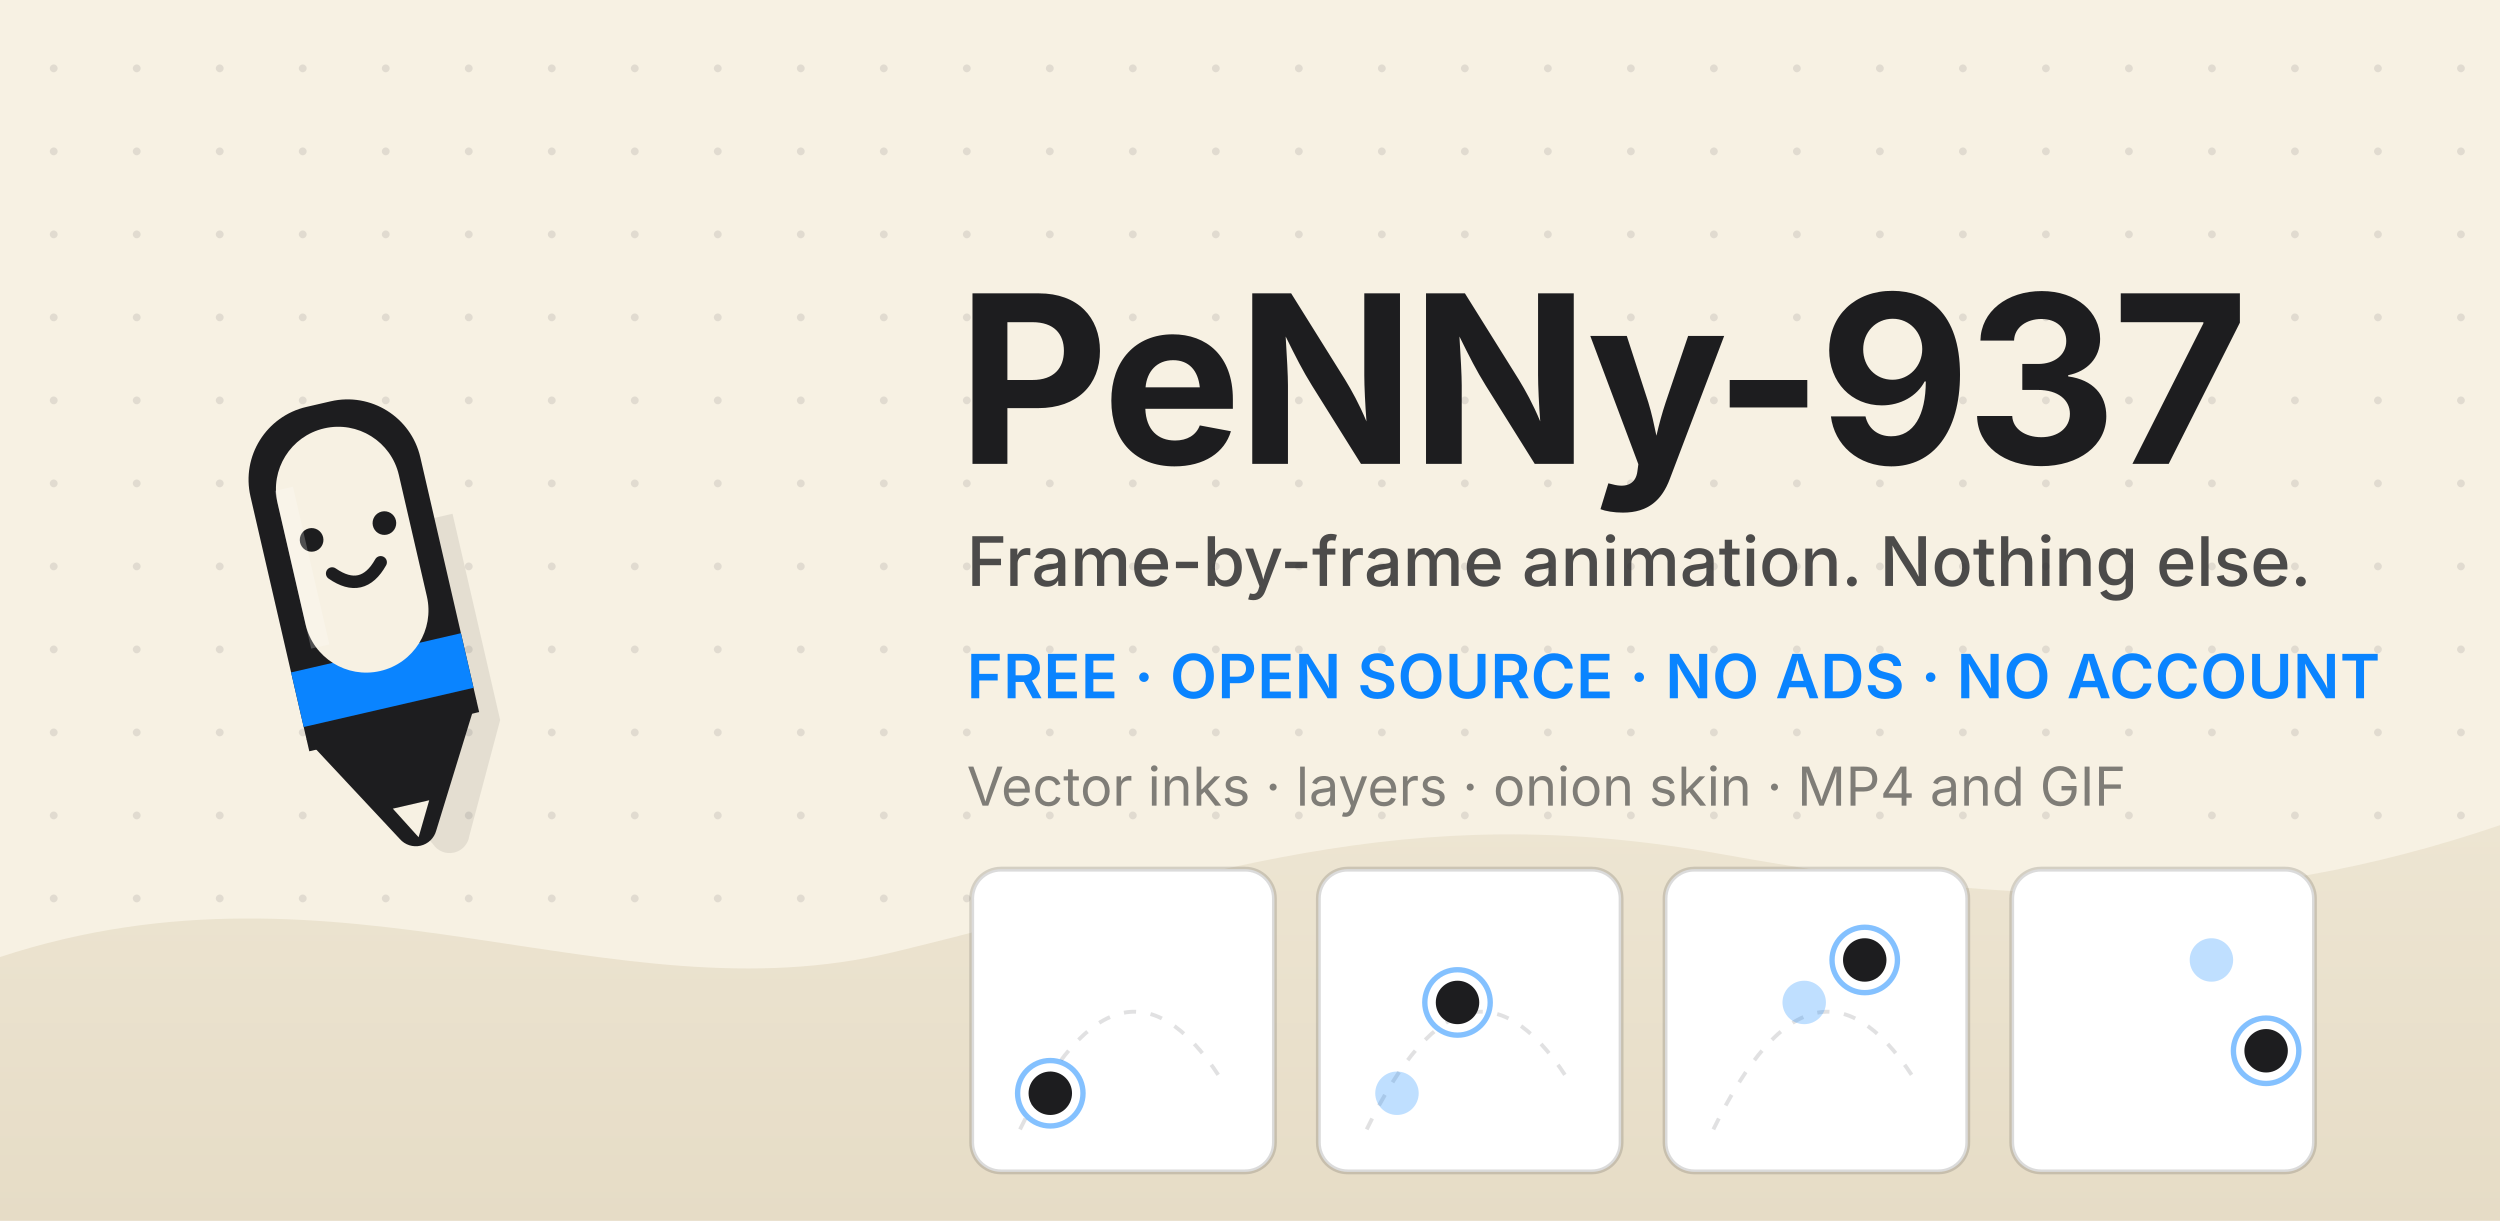
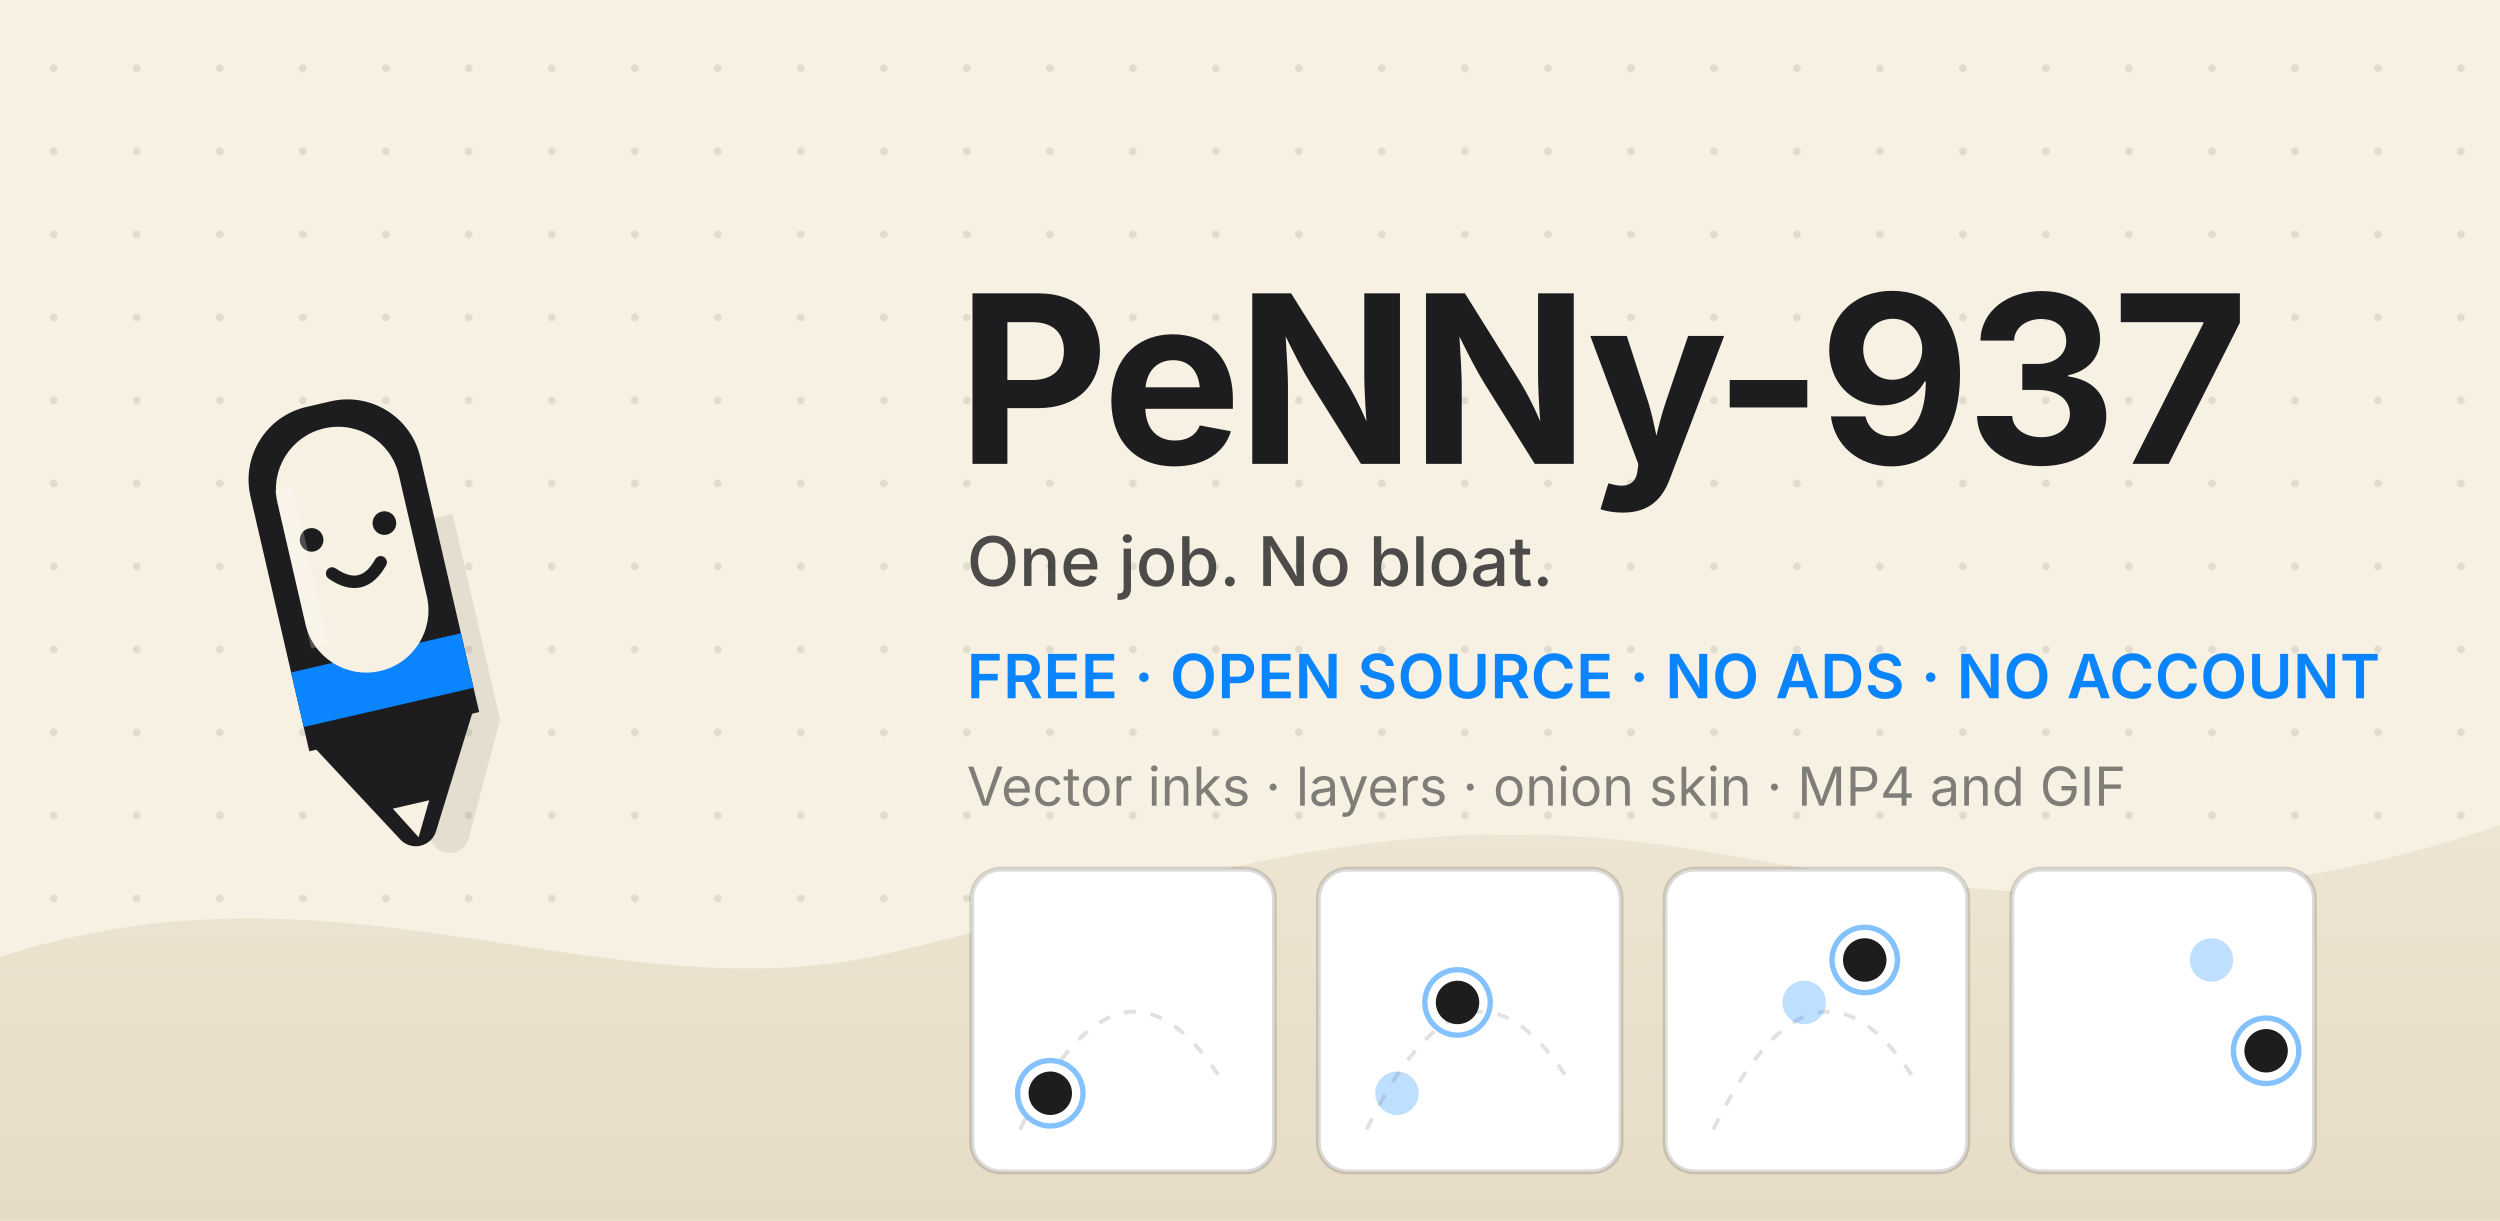
<svg xmlns="http://www.w3.org/2000/svg" width="1024" height="500" viewBox="0 0 1024 500">
  <defs>
    <linearGradient id="hill" x1="0" y1="0" x2="0" y2="1">
      <stop offset="0" stop-color="#EDE5D2" />
      <stop offset="1" stop-color="#E6DCC6" />
    </linearGradient>
  </defs>
  <rect width="1024" height="500" fill="#F7F1E3" />
  <circle cx="22" cy="28" r="1.6" fill="#1D1D1F" fill-opacity="0.10" />
  <circle cx="56" cy="28" r="1.6" fill="#1D1D1F" fill-opacity="0.10" />
  <circle cx="90" cy="28" r="1.6" fill="#1D1D1F" fill-opacity="0.10" />
  <circle cx="124" cy="28" r="1.6" fill="#1D1D1F" fill-opacity="0.10" />
  <circle cx="158" cy="28" r="1.6" fill="#1D1D1F" fill-opacity="0.10" />
  <circle cx="192" cy="28" r="1.6" fill="#1D1D1F" fill-opacity="0.10" />
  <circle cx="226" cy="28" r="1.6" fill="#1D1D1F" fill-opacity="0.10" />
  <circle cx="260" cy="28" r="1.6" fill="#1D1D1F" fill-opacity="0.10" />
  <circle cx="294" cy="28" r="1.6" fill="#1D1D1F" fill-opacity="0.10" />
  <circle cx="328" cy="28" r="1.6" fill="#1D1D1F" fill-opacity="0.10" />
  <circle cx="362" cy="28" r="1.6" fill="#1D1D1F" fill-opacity="0.10" />
  <circle cx="396" cy="28" r="1.6" fill="#1D1D1F" fill-opacity="0.10" />
  <circle cx="430" cy="28" r="1.6" fill="#1D1D1F" fill-opacity="0.10" />
  <circle cx="464" cy="28" r="1.6" fill="#1D1D1F" fill-opacity="0.10" />
  <circle cx="498" cy="28" r="1.6" fill="#1D1D1F" fill-opacity="0.10" />
  <circle cx="532" cy="28" r="1.6" fill="#1D1D1F" fill-opacity="0.10" />
  <circle cx="566" cy="28" r="1.6" fill="#1D1D1F" fill-opacity="0.10" />
  <circle cx="600" cy="28" r="1.6" fill="#1D1D1F" fill-opacity="0.10" />
  <circle cx="634" cy="28" r="1.6" fill="#1D1D1F" fill-opacity="0.10" />
  <circle cx="668" cy="28" r="1.6" fill="#1D1D1F" fill-opacity="0.10" />
  <circle cx="702" cy="28" r="1.6" fill="#1D1D1F" fill-opacity="0.10" />
  <circle cx="736" cy="28" r="1.6" fill="#1D1D1F" fill-opacity="0.10" />
  <circle cx="770" cy="28" r="1.6" fill="#1D1D1F" fill-opacity="0.10" />
  <circle cx="804" cy="28" r="1.6" fill="#1D1D1F" fill-opacity="0.10" />
  <circle cx="838" cy="28" r="1.6" fill="#1D1D1F" fill-opacity="0.10" />
  <circle cx="872" cy="28" r="1.6" fill="#1D1D1F" fill-opacity="0.10" />
  <circle cx="906" cy="28" r="1.6" fill="#1D1D1F" fill-opacity="0.10" />
  <circle cx="940" cy="28" r="1.6" fill="#1D1D1F" fill-opacity="0.10" />
  <circle cx="974" cy="28" r="1.6" fill="#1D1D1F" fill-opacity="0.10" />
  <circle cx="1008" cy="28" r="1.6" fill="#1D1D1F" fill-opacity="0.10" />
  <circle cx="22" cy="62" r="1.6" fill="#1D1D1F" fill-opacity="0.10" />
  <circle cx="56" cy="62" r="1.6" fill="#1D1D1F" fill-opacity="0.10" />
  <circle cx="90" cy="62" r="1.6" fill="#1D1D1F" fill-opacity="0.10" />
  <circle cx="124" cy="62" r="1.6" fill="#1D1D1F" fill-opacity="0.10" />
  <circle cx="158" cy="62" r="1.6" fill="#1D1D1F" fill-opacity="0.10" />
  <circle cx="192" cy="62" r="1.6" fill="#1D1D1F" fill-opacity="0.10" />
  <circle cx="226" cy="62" r="1.6" fill="#1D1D1F" fill-opacity="0.10" />
  <circle cx="260" cy="62" r="1.6" fill="#1D1D1F" fill-opacity="0.10" />
  <circle cx="294" cy="62" r="1.6" fill="#1D1D1F" fill-opacity="0.10" />
  <circle cx="328" cy="62" r="1.6" fill="#1D1D1F" fill-opacity="0.10" />
  <circle cx="362" cy="62" r="1.6" fill="#1D1D1F" fill-opacity="0.10" />
  <circle cx="396" cy="62" r="1.6" fill="#1D1D1F" fill-opacity="0.10" />
  <circle cx="430" cy="62" r="1.6" fill="#1D1D1F" fill-opacity="0.10" />
  <circle cx="464" cy="62" r="1.6" fill="#1D1D1F" fill-opacity="0.10" />
  <circle cx="498" cy="62" r="1.6" fill="#1D1D1F" fill-opacity="0.10" />
  <circle cx="532" cy="62" r="1.6" fill="#1D1D1F" fill-opacity="0.10" />
  <circle cx="566" cy="62" r="1.6" fill="#1D1D1F" fill-opacity="0.10" />
  <circle cx="600" cy="62" r="1.6" fill="#1D1D1F" fill-opacity="0.10" />
  <circle cx="634" cy="62" r="1.6" fill="#1D1D1F" fill-opacity="0.10" />
  <circle cx="668" cy="62" r="1.6" fill="#1D1D1F" fill-opacity="0.10" />
  <circle cx="702" cy="62" r="1.6" fill="#1D1D1F" fill-opacity="0.10" />
  <circle cx="736" cy="62" r="1.6" fill="#1D1D1F" fill-opacity="0.10" />
  <circle cx="770" cy="62" r="1.6" fill="#1D1D1F" fill-opacity="0.10" />
  <circle cx="804" cy="62" r="1.6" fill="#1D1D1F" fill-opacity="0.10" />
  <circle cx="838" cy="62" r="1.6" fill="#1D1D1F" fill-opacity="0.10" />
  <circle cx="872" cy="62" r="1.6" fill="#1D1D1F" fill-opacity="0.10" />
  <circle cx="906" cy="62" r="1.6" fill="#1D1D1F" fill-opacity="0.10" />
  <circle cx="940" cy="62" r="1.6" fill="#1D1D1F" fill-opacity="0.10" />
  <circle cx="974" cy="62" r="1.6" fill="#1D1D1F" fill-opacity="0.10" />
  <circle cx="1008" cy="62" r="1.6" fill="#1D1D1F" fill-opacity="0.10" />
  <circle cx="22" cy="96" r="1.6" fill="#1D1D1F" fill-opacity="0.10" />
  <circle cx="56" cy="96" r="1.6" fill="#1D1D1F" fill-opacity="0.10" />
  <circle cx="90" cy="96" r="1.6" fill="#1D1D1F" fill-opacity="0.10" />
  <circle cx="124" cy="96" r="1.6" fill="#1D1D1F" fill-opacity="0.10" />
  <circle cx="158" cy="96" r="1.6" fill="#1D1D1F" fill-opacity="0.10" />
  <circle cx="192" cy="96" r="1.6" fill="#1D1D1F" fill-opacity="0.10" />
  <circle cx="226" cy="96" r="1.6" fill="#1D1D1F" fill-opacity="0.10" />
  <circle cx="260" cy="96" r="1.6" fill="#1D1D1F" fill-opacity="0.10" />
  <circle cx="294" cy="96" r="1.6" fill="#1D1D1F" fill-opacity="0.10" />
  <circle cx="328" cy="96" r="1.6" fill="#1D1D1F" fill-opacity="0.10" />
  <circle cx="362" cy="96" r="1.6" fill="#1D1D1F" fill-opacity="0.10" />
  <circle cx="396" cy="96" r="1.6" fill="#1D1D1F" fill-opacity="0.10" />
  <circle cx="430" cy="96" r="1.6" fill="#1D1D1F" fill-opacity="0.10" />
  <circle cx="464" cy="96" r="1.6" fill="#1D1D1F" fill-opacity="0.10" />
  <circle cx="498" cy="96" r="1.6" fill="#1D1D1F" fill-opacity="0.10" />
  <circle cx="532" cy="96" r="1.6" fill="#1D1D1F" fill-opacity="0.10" />
  <circle cx="566" cy="96" r="1.6" fill="#1D1D1F" fill-opacity="0.10" />
  <circle cx="600" cy="96" r="1.6" fill="#1D1D1F" fill-opacity="0.10" />
  <circle cx="634" cy="96" r="1.6" fill="#1D1D1F" fill-opacity="0.10" />
  <circle cx="668" cy="96" r="1.6" fill="#1D1D1F" fill-opacity="0.10" />
  <circle cx="702" cy="96" r="1.6" fill="#1D1D1F" fill-opacity="0.10" />
  <circle cx="736" cy="96" r="1.6" fill="#1D1D1F" fill-opacity="0.10" />
  <circle cx="770" cy="96" r="1.6" fill="#1D1D1F" fill-opacity="0.10" />
  <circle cx="804" cy="96" r="1.6" fill="#1D1D1F" fill-opacity="0.10" />
  <circle cx="838" cy="96" r="1.6" fill="#1D1D1F" fill-opacity="0.10" />
  <circle cx="872" cy="96" r="1.6" fill="#1D1D1F" fill-opacity="0.10" />
  <circle cx="906" cy="96" r="1.6" fill="#1D1D1F" fill-opacity="0.10" />
  <circle cx="940" cy="96" r="1.6" fill="#1D1D1F" fill-opacity="0.10" />
  <circle cx="974" cy="96" r="1.6" fill="#1D1D1F" fill-opacity="0.10" />
  <circle cx="1008" cy="96" r="1.6" fill="#1D1D1F" fill-opacity="0.10" />
  <circle cx="22" cy="130" r="1.6" fill="#1D1D1F" fill-opacity="0.10" />
  <circle cx="56" cy="130" r="1.6" fill="#1D1D1F" fill-opacity="0.10" />
  <circle cx="90" cy="130" r="1.6" fill="#1D1D1F" fill-opacity="0.10" />
  <circle cx="124" cy="130" r="1.6" fill="#1D1D1F" fill-opacity="0.10" />
  <circle cx="158" cy="130" r="1.6" fill="#1D1D1F" fill-opacity="0.10" />
  <circle cx="192" cy="130" r="1.6" fill="#1D1D1F" fill-opacity="0.10" />
  <circle cx="226" cy="130" r="1.6" fill="#1D1D1F" fill-opacity="0.10" />
  <circle cx="260" cy="130" r="1.6" fill="#1D1D1F" fill-opacity="0.10" />
  <circle cx="294" cy="130" r="1.6" fill="#1D1D1F" fill-opacity="0.10" />
  <circle cx="328" cy="130" r="1.6" fill="#1D1D1F" fill-opacity="0.10" />
  <circle cx="362" cy="130" r="1.6" fill="#1D1D1F" fill-opacity="0.10" />
  <circle cx="396" cy="130" r="1.6" fill="#1D1D1F" fill-opacity="0.10" />
  <circle cx="430" cy="130" r="1.6" fill="#1D1D1F" fill-opacity="0.10" />
  <circle cx="464" cy="130" r="1.6" fill="#1D1D1F" fill-opacity="0.10" />
  <circle cx="498" cy="130" r="1.6" fill="#1D1D1F" fill-opacity="0.10" />
  <circle cx="532" cy="130" r="1.6" fill="#1D1D1F" fill-opacity="0.10" />
  <circle cx="566" cy="130" r="1.6" fill="#1D1D1F" fill-opacity="0.10" />
  <circle cx="600" cy="130" r="1.6" fill="#1D1D1F" fill-opacity="0.10" />
  <circle cx="634" cy="130" r="1.6" fill="#1D1D1F" fill-opacity="0.10" />
  <circle cx="668" cy="130" r="1.6" fill="#1D1D1F" fill-opacity="0.10" />
  <circle cx="702" cy="130" r="1.6" fill="#1D1D1F" fill-opacity="0.10" />
  <circle cx="736" cy="130" r="1.6" fill="#1D1D1F" fill-opacity="0.10" />
  <circle cx="770" cy="130" r="1.6" fill="#1D1D1F" fill-opacity="0.10" />
  <circle cx="804" cy="130" r="1.6" fill="#1D1D1F" fill-opacity="0.10" />
  <circle cx="838" cy="130" r="1.6" fill="#1D1D1F" fill-opacity="0.10" />
  <circle cx="872" cy="130" r="1.6" fill="#1D1D1F" fill-opacity="0.10" />
  <circle cx="906" cy="130" r="1.6" fill="#1D1D1F" fill-opacity="0.10" />
  <circle cx="940" cy="130" r="1.6" fill="#1D1D1F" fill-opacity="0.10" />
  <circle cx="974" cy="130" r="1.6" fill="#1D1D1F" fill-opacity="0.10" />
  <circle cx="1008" cy="130" r="1.6" fill="#1D1D1F" fill-opacity="0.10" />
  <circle cx="22" cy="164" r="1.6" fill="#1D1D1F" fill-opacity="0.10" />
  <circle cx="56" cy="164" r="1.6" fill="#1D1D1F" fill-opacity="0.10" />
  <circle cx="90" cy="164" r="1.6" fill="#1D1D1F" fill-opacity="0.10" />
  <circle cx="124" cy="164" r="1.6" fill="#1D1D1F" fill-opacity="0.10" />
  <circle cx="158" cy="164" r="1.6" fill="#1D1D1F" fill-opacity="0.10" />
  <circle cx="192" cy="164" r="1.6" fill="#1D1D1F" fill-opacity="0.10" />
  <circle cx="226" cy="164" r="1.6" fill="#1D1D1F" fill-opacity="0.10" />
  <circle cx="260" cy="164" r="1.6" fill="#1D1D1F" fill-opacity="0.10" />
  <circle cx="294" cy="164" r="1.6" fill="#1D1D1F" fill-opacity="0.10" />
  <circle cx="328" cy="164" r="1.6" fill="#1D1D1F" fill-opacity="0.10" />
  <circle cx="362" cy="164" r="1.6" fill="#1D1D1F" fill-opacity="0.10" />
  <circle cx="396" cy="164" r="1.6" fill="#1D1D1F" fill-opacity="0.10" />
  <circle cx="430" cy="164" r="1.6" fill="#1D1D1F" fill-opacity="0.10" />
  <circle cx="464" cy="164" r="1.6" fill="#1D1D1F" fill-opacity="0.10" />
  <circle cx="498" cy="164" r="1.6" fill="#1D1D1F" fill-opacity="0.10" />
  <circle cx="532" cy="164" r="1.6" fill="#1D1D1F" fill-opacity="0.10" />
  <circle cx="566" cy="164" r="1.6" fill="#1D1D1F" fill-opacity="0.10" />
  <circle cx="600" cy="164" r="1.6" fill="#1D1D1F" fill-opacity="0.10" />
  <circle cx="634" cy="164" r="1.6" fill="#1D1D1F" fill-opacity="0.10" />
  <circle cx="668" cy="164" r="1.6" fill="#1D1D1F" fill-opacity="0.10" />
  <circle cx="702" cy="164" r="1.6" fill="#1D1D1F" fill-opacity="0.10" />
  <circle cx="736" cy="164" r="1.6" fill="#1D1D1F" fill-opacity="0.10" />
  <circle cx="770" cy="164" r="1.6" fill="#1D1D1F" fill-opacity="0.10" />
  <circle cx="804" cy="164" r="1.6" fill="#1D1D1F" fill-opacity="0.10" />
  <circle cx="838" cy="164" r="1.6" fill="#1D1D1F" fill-opacity="0.10" />
  <circle cx="872" cy="164" r="1.6" fill="#1D1D1F" fill-opacity="0.10" />
  <circle cx="906" cy="164" r="1.6" fill="#1D1D1F" fill-opacity="0.10" />
  <circle cx="940" cy="164" r="1.6" fill="#1D1D1F" fill-opacity="0.10" />
  <circle cx="974" cy="164" r="1.6" fill="#1D1D1F" fill-opacity="0.10" />
  <circle cx="1008" cy="164" r="1.6" fill="#1D1D1F" fill-opacity="0.10" />
  <circle cx="22" cy="198" r="1.6" fill="#1D1D1F" fill-opacity="0.10" />
  <circle cx="56" cy="198" r="1.6" fill="#1D1D1F" fill-opacity="0.10" />
  <circle cx="90" cy="198" r="1.6" fill="#1D1D1F" fill-opacity="0.10" />
  <circle cx="124" cy="198" r="1.6" fill="#1D1D1F" fill-opacity="0.10" />
  <circle cx="158" cy="198" r="1.6" fill="#1D1D1F" fill-opacity="0.10" />
  <circle cx="192" cy="198" r="1.6" fill="#1D1D1F" fill-opacity="0.10" />
  <circle cx="226" cy="198" r="1.6" fill="#1D1D1F" fill-opacity="0.10" />
  <circle cx="260" cy="198" r="1.6" fill="#1D1D1F" fill-opacity="0.10" />
  <circle cx="294" cy="198" r="1.6" fill="#1D1D1F" fill-opacity="0.10" />
  <circle cx="328" cy="198" r="1.6" fill="#1D1D1F" fill-opacity="0.10" />
  <circle cx="362" cy="198" r="1.6" fill="#1D1D1F" fill-opacity="0.10" />
  <circle cx="396" cy="198" r="1.6" fill="#1D1D1F" fill-opacity="0.10" />
  <circle cx="430" cy="198" r="1.6" fill="#1D1D1F" fill-opacity="0.10" />
  <circle cx="464" cy="198" r="1.6" fill="#1D1D1F" fill-opacity="0.10" />
  <circle cx="498" cy="198" r="1.6" fill="#1D1D1F" fill-opacity="0.10" />
  <circle cx="532" cy="198" r="1.6" fill="#1D1D1F" fill-opacity="0.10" />
  <circle cx="566" cy="198" r="1.6" fill="#1D1D1F" fill-opacity="0.10" />
  <circle cx="600" cy="198" r="1.6" fill="#1D1D1F" fill-opacity="0.10" />
  <circle cx="634" cy="198" r="1.6" fill="#1D1D1F" fill-opacity="0.10" />
  <circle cx="668" cy="198" r="1.6" fill="#1D1D1F" fill-opacity="0.10" />
  <circle cx="702" cy="198" r="1.6" fill="#1D1D1F" fill-opacity="0.10" />
  <circle cx="736" cy="198" r="1.6" fill="#1D1D1F" fill-opacity="0.10" />
  <circle cx="770" cy="198" r="1.6" fill="#1D1D1F" fill-opacity="0.10" />
  <circle cx="804" cy="198" r="1.6" fill="#1D1D1F" fill-opacity="0.10" />
  <circle cx="838" cy="198" r="1.6" fill="#1D1D1F" fill-opacity="0.10" />
  <circle cx="872" cy="198" r="1.6" fill="#1D1D1F" fill-opacity="0.10" />
  <circle cx="906" cy="198" r="1.6" fill="#1D1D1F" fill-opacity="0.10" />
  <circle cx="940" cy="198" r="1.6" fill="#1D1D1F" fill-opacity="0.10" />
  <circle cx="974" cy="198" r="1.6" fill="#1D1D1F" fill-opacity="0.10" />
  <circle cx="1008" cy="198" r="1.6" fill="#1D1D1F" fill-opacity="0.10" />
  <circle cx="22" cy="232" r="1.6" fill="#1D1D1F" fill-opacity="0.10" />
  <circle cx="56" cy="232" r="1.6" fill="#1D1D1F" fill-opacity="0.10" />
  <circle cx="90" cy="232" r="1.6" fill="#1D1D1F" fill-opacity="0.10" />
  <circle cx="124" cy="232" r="1.6" fill="#1D1D1F" fill-opacity="0.10" />
  <circle cx="158" cy="232" r="1.6" fill="#1D1D1F" fill-opacity="0.10" />
  <circle cx="192" cy="232" r="1.6" fill="#1D1D1F" fill-opacity="0.10" />
  <circle cx="226" cy="232" r="1.6" fill="#1D1D1F" fill-opacity="0.10" />
  <circle cx="260" cy="232" r="1.6" fill="#1D1D1F" fill-opacity="0.10" />
  <circle cx="294" cy="232" r="1.6" fill="#1D1D1F" fill-opacity="0.10" />
  <circle cx="328" cy="232" r="1.6" fill="#1D1D1F" fill-opacity="0.10" />
  <circle cx="362" cy="232" r="1.6" fill="#1D1D1F" fill-opacity="0.10" />
  <circle cx="396" cy="232" r="1.6" fill="#1D1D1F" fill-opacity="0.10" />
  <circle cx="430" cy="232" r="1.6" fill="#1D1D1F" fill-opacity="0.10" />
  <circle cx="464" cy="232" r="1.6" fill="#1D1D1F" fill-opacity="0.10" />
  <circle cx="498" cy="232" r="1.6" fill="#1D1D1F" fill-opacity="0.10" />
  <circle cx="532" cy="232" r="1.6" fill="#1D1D1F" fill-opacity="0.10" />
  <circle cx="566" cy="232" r="1.6" fill="#1D1D1F" fill-opacity="0.10" />
  <circle cx="600" cy="232" r="1.6" fill="#1D1D1F" fill-opacity="0.10" />
  <circle cx="634" cy="232" r="1.6" fill="#1D1D1F" fill-opacity="0.10" />
  <circle cx="668" cy="232" r="1.6" fill="#1D1D1F" fill-opacity="0.10" />
  <circle cx="702" cy="232" r="1.6" fill="#1D1D1F" fill-opacity="0.10" />
  <circle cx="736" cy="232" r="1.6" fill="#1D1D1F" fill-opacity="0.10" />
  <circle cx="770" cy="232" r="1.6" fill="#1D1D1F" fill-opacity="0.10" />
  <circle cx="804" cy="232" r="1.6" fill="#1D1D1F" fill-opacity="0.10" />
  <circle cx="838" cy="232" r="1.6" fill="#1D1D1F" fill-opacity="0.10" />
  <circle cx="872" cy="232" r="1.6" fill="#1D1D1F" fill-opacity="0.10" />
  <circle cx="906" cy="232" r="1.6" fill="#1D1D1F" fill-opacity="0.10" />
  <circle cx="940" cy="232" r="1.6" fill="#1D1D1F" fill-opacity="0.10" />
  <circle cx="974" cy="232" r="1.6" fill="#1D1D1F" fill-opacity="0.10" />
  <circle cx="1008" cy="232" r="1.6" fill="#1D1D1F" fill-opacity="0.10" />
  <circle cx="22" cy="266" r="1.6" fill="#1D1D1F" fill-opacity="0.10" />
  <circle cx="56" cy="266" r="1.6" fill="#1D1D1F" fill-opacity="0.10" />
  <circle cx="90" cy="266" r="1.6" fill="#1D1D1F" fill-opacity="0.10" />
  <circle cx="124" cy="266" r="1.6" fill="#1D1D1F" fill-opacity="0.10" />
  <circle cx="158" cy="266" r="1.6" fill="#1D1D1F" fill-opacity="0.10" />
  <circle cx="192" cy="266" r="1.6" fill="#1D1D1F" fill-opacity="0.10" />
  <circle cx="226" cy="266" r="1.6" fill="#1D1D1F" fill-opacity="0.10" />
  <circle cx="260" cy="266" r="1.6" fill="#1D1D1F" fill-opacity="0.10" />
  <circle cx="294" cy="266" r="1.6" fill="#1D1D1F" fill-opacity="0.10" />
  <circle cx="328" cy="266" r="1.6" fill="#1D1D1F" fill-opacity="0.10" />
  <circle cx="362" cy="266" r="1.6" fill="#1D1D1F" fill-opacity="0.10" />
  <circle cx="396" cy="266" r="1.6" fill="#1D1D1F" fill-opacity="0.10" />
  <circle cx="430" cy="266" r="1.6" fill="#1D1D1F" fill-opacity="0.10" />
  <circle cx="464" cy="266" r="1.6" fill="#1D1D1F" fill-opacity="0.10" />
  <circle cx="498" cy="266" r="1.6" fill="#1D1D1F" fill-opacity="0.10" />
  <circle cx="532" cy="266" r="1.6" fill="#1D1D1F" fill-opacity="0.10" />
  <circle cx="566" cy="266" r="1.6" fill="#1D1D1F" fill-opacity="0.10" />
  <circle cx="600" cy="266" r="1.6" fill="#1D1D1F" fill-opacity="0.10" />
  <circle cx="634" cy="266" r="1.6" fill="#1D1D1F" fill-opacity="0.10" />
  <circle cx="668" cy="266" r="1.6" fill="#1D1D1F" fill-opacity="0.10" />
  <circle cx="702" cy="266" r="1.6" fill="#1D1D1F" fill-opacity="0.10" />
  <circle cx="736" cy="266" r="1.6" fill="#1D1D1F" fill-opacity="0.10" />
  <circle cx="770" cy="266" r="1.6" fill="#1D1D1F" fill-opacity="0.10" />
  <circle cx="804" cy="266" r="1.6" fill="#1D1D1F" fill-opacity="0.10" />
  <circle cx="838" cy="266" r="1.6" fill="#1D1D1F" fill-opacity="0.10" />
  <circle cx="872" cy="266" r="1.6" fill="#1D1D1F" fill-opacity="0.10" />
  <circle cx="906" cy="266" r="1.6" fill="#1D1D1F" fill-opacity="0.10" />
  <circle cx="940" cy="266" r="1.6" fill="#1D1D1F" fill-opacity="0.10" />
  <circle cx="974" cy="266" r="1.6" fill="#1D1D1F" fill-opacity="0.10" />
  <circle cx="1008" cy="266" r="1.6" fill="#1D1D1F" fill-opacity="0.10" />
  <circle cx="22" cy="300" r="1.6" fill="#1D1D1F" fill-opacity="0.10" />
  <circle cx="56" cy="300" r="1.6" fill="#1D1D1F" fill-opacity="0.10" />
  <circle cx="90" cy="300" r="1.6" fill="#1D1D1F" fill-opacity="0.10" />
  <circle cx="124" cy="300" r="1.6" fill="#1D1D1F" fill-opacity="0.10" />
  <circle cx="158" cy="300" r="1.6" fill="#1D1D1F" fill-opacity="0.10" />
  <circle cx="192" cy="300" r="1.6" fill="#1D1D1F" fill-opacity="0.10" />
  <circle cx="226" cy="300" r="1.6" fill="#1D1D1F" fill-opacity="0.10" />
  <circle cx="260" cy="300" r="1.6" fill="#1D1D1F" fill-opacity="0.10" />
  <circle cx="294" cy="300" r="1.6" fill="#1D1D1F" fill-opacity="0.10" />
  <circle cx="328" cy="300" r="1.6" fill="#1D1D1F" fill-opacity="0.10" />
  <circle cx="362" cy="300" r="1.6" fill="#1D1D1F" fill-opacity="0.10" />
  <circle cx="396" cy="300" r="1.6" fill="#1D1D1F" fill-opacity="0.10" />
  <circle cx="430" cy="300" r="1.6" fill="#1D1D1F" fill-opacity="0.10" />
  <circle cx="464" cy="300" r="1.6" fill="#1D1D1F" fill-opacity="0.10" />
  <circle cx="498" cy="300" r="1.6" fill="#1D1D1F" fill-opacity="0.10" />
  <circle cx="532" cy="300" r="1.6" fill="#1D1D1F" fill-opacity="0.10" />
  <circle cx="566" cy="300" r="1.6" fill="#1D1D1F" fill-opacity="0.10" />
  <circle cx="600" cy="300" r="1.6" fill="#1D1D1F" fill-opacity="0.10" />
  <circle cx="634" cy="300" r="1.6" fill="#1D1D1F" fill-opacity="0.10" />
  <circle cx="668" cy="300" r="1.6" fill="#1D1D1F" fill-opacity="0.10" />
  <circle cx="702" cy="300" r="1.6" fill="#1D1D1F" fill-opacity="0.10" />
  <circle cx="736" cy="300" r="1.6" fill="#1D1D1F" fill-opacity="0.10" />
  <circle cx="770" cy="300" r="1.6" fill="#1D1D1F" fill-opacity="0.10" />
  <circle cx="804" cy="300" r="1.6" fill="#1D1D1F" fill-opacity="0.10" />
  <circle cx="838" cy="300" r="1.6" fill="#1D1D1F" fill-opacity="0.10" />
  <circle cx="872" cy="300" r="1.6" fill="#1D1D1F" fill-opacity="0.10" />
  <circle cx="906" cy="300" r="1.6" fill="#1D1D1F" fill-opacity="0.10" />
  <circle cx="940" cy="300" r="1.6" fill="#1D1D1F" fill-opacity="0.10" />
  <circle cx="974" cy="300" r="1.6" fill="#1D1D1F" fill-opacity="0.10" />
  <circle cx="1008" cy="300" r="1.6" fill="#1D1D1F" fill-opacity="0.10" />
  <circle cx="22" cy="334" r="1.6" fill="#1D1D1F" fill-opacity="0.10" />
  <circle cx="56" cy="334" r="1.6" fill="#1D1D1F" fill-opacity="0.10" />
  <circle cx="90" cy="334" r="1.6" fill="#1D1D1F" fill-opacity="0.10" />
  <circle cx="124" cy="334" r="1.6" fill="#1D1D1F" fill-opacity="0.10" />
  <circle cx="158" cy="334" r="1.6" fill="#1D1D1F" fill-opacity="0.10" />
  <circle cx="192" cy="334" r="1.6" fill="#1D1D1F" fill-opacity="0.10" />
  <circle cx="226" cy="334" r="1.6" fill="#1D1D1F" fill-opacity="0.10" />
  <circle cx="260" cy="334" r="1.6" fill="#1D1D1F" fill-opacity="0.10" />
  <circle cx="294" cy="334" r="1.6" fill="#1D1D1F" fill-opacity="0.10" />
  <circle cx="328" cy="334" r="1.6" fill="#1D1D1F" fill-opacity="0.10" />
  <circle cx="362" cy="334" r="1.6" fill="#1D1D1F" fill-opacity="0.10" />
  <circle cx="396" cy="334" r="1.6" fill="#1D1D1F" fill-opacity="0.10" />
  <circle cx="430" cy="334" r="1.6" fill="#1D1D1F" fill-opacity="0.10" />
  <circle cx="464" cy="334" r="1.6" fill="#1D1D1F" fill-opacity="0.10" />
  <circle cx="498" cy="334" r="1.6" fill="#1D1D1F" fill-opacity="0.10" />
  <circle cx="532" cy="334" r="1.6" fill="#1D1D1F" fill-opacity="0.10" />
  <circle cx="566" cy="334" r="1.6" fill="#1D1D1F" fill-opacity="0.10" />
  <circle cx="600" cy="334" r="1.6" fill="#1D1D1F" fill-opacity="0.10" />
  <circle cx="634" cy="334" r="1.6" fill="#1D1D1F" fill-opacity="0.10" />
  <circle cx="668" cy="334" r="1.6" fill="#1D1D1F" fill-opacity="0.10" />
  <circle cx="702" cy="334" r="1.6" fill="#1D1D1F" fill-opacity="0.10" />
  <circle cx="736" cy="334" r="1.6" fill="#1D1D1F" fill-opacity="0.10" />
  <circle cx="770" cy="334" r="1.6" fill="#1D1D1F" fill-opacity="0.10" />
  <circle cx="804" cy="334" r="1.6" fill="#1D1D1F" fill-opacity="0.10" />
  <circle cx="838" cy="334" r="1.6" fill="#1D1D1F" fill-opacity="0.10" />
  <circle cx="872" cy="334" r="1.6" fill="#1D1D1F" fill-opacity="0.10" />
  <circle cx="906" cy="334" r="1.6" fill="#1D1D1F" fill-opacity="0.10" />
  <circle cx="940" cy="334" r="1.6" fill="#1D1D1F" fill-opacity="0.10" />
  <circle cx="974" cy="334" r="1.6" fill="#1D1D1F" fill-opacity="0.10" />
  <circle cx="1008" cy="334" r="1.6" fill="#1D1D1F" fill-opacity="0.10" />
  <circle cx="22" cy="368" r="1.6" fill="#1D1D1F" fill-opacity="0.10" />
  <circle cx="56" cy="368" r="1.6" fill="#1D1D1F" fill-opacity="0.10" />
  <circle cx="90" cy="368" r="1.6" fill="#1D1D1F" fill-opacity="0.10" />
  <circle cx="124" cy="368" r="1.6" fill="#1D1D1F" fill-opacity="0.10" />
  <circle cx="158" cy="368" r="1.6" fill="#1D1D1F" fill-opacity="0.10" />
  <circle cx="192" cy="368" r="1.6" fill="#1D1D1F" fill-opacity="0.10" />
  <circle cx="226" cy="368" r="1.6" fill="#1D1D1F" fill-opacity="0.10" />
  <circle cx="260" cy="368" r="1.6" fill="#1D1D1F" fill-opacity="0.10" />
  <circle cx="294" cy="368" r="1.6" fill="#1D1D1F" fill-opacity="0.10" />
  <circle cx="328" cy="368" r="1.6" fill="#1D1D1F" fill-opacity="0.10" />
  <circle cx="362" cy="368" r="1.6" fill="#1D1D1F" fill-opacity="0.10" />
  <circle cx="396" cy="368" r="1.6" fill="#1D1D1F" fill-opacity="0.10" />
  <circle cx="430" cy="368" r="1.6" fill="#1D1D1F" fill-opacity="0.10" />
  <circle cx="464" cy="368" r="1.6" fill="#1D1D1F" fill-opacity="0.10" />
  <circle cx="498" cy="368" r="1.6" fill="#1D1D1F" fill-opacity="0.10" />
  <circle cx="532" cy="368" r="1.6" fill="#1D1D1F" fill-opacity="0.10" />
  <circle cx="566" cy="368" r="1.6" fill="#1D1D1F" fill-opacity="0.10" />
  <circle cx="600" cy="368" r="1.6" fill="#1D1D1F" fill-opacity="0.10" />
  <circle cx="634" cy="368" r="1.6" fill="#1D1D1F" fill-opacity="0.10" />
  <circle cx="668" cy="368" r="1.6" fill="#1D1D1F" fill-opacity="0.10" />
  <circle cx="702" cy="368" r="1.6" fill="#1D1D1F" fill-opacity="0.10" />
  <circle cx="736" cy="368" r="1.6" fill="#1D1D1F" fill-opacity="0.10" />
  <circle cx="770" cy="368" r="1.6" fill="#1D1D1F" fill-opacity="0.10" />
  <circle cx="804" cy="368" r="1.6" fill="#1D1D1F" fill-opacity="0.10" />
  <circle cx="838" cy="368" r="1.6" fill="#1D1D1F" fill-opacity="0.10" />
  <circle cx="872" cy="368" r="1.6" fill="#1D1D1F" fill-opacity="0.10" />
  <circle cx="906" cy="368" r="1.6" fill="#1D1D1F" fill-opacity="0.10" />
  <circle cx="940" cy="368" r="1.6" fill="#1D1D1F" fill-opacity="0.10" />
  <circle cx="974" cy="368" r="1.6" fill="#1D1D1F" fill-opacity="0.10" />
  <circle cx="1008" cy="368" r="1.6" fill="#1D1D1F" fill-opacity="0.10" />
  <circle cx="22" cy="402" r="1.6" fill="#1D1D1F" fill-opacity="0.10" />
  <circle cx="56" cy="402" r="1.6" fill="#1D1D1F" fill-opacity="0.10" />
  <circle cx="90" cy="402" r="1.6" fill="#1D1D1F" fill-opacity="0.10" />
  <circle cx="124" cy="402" r="1.6" fill="#1D1D1F" fill-opacity="0.10" />
  <circle cx="158" cy="402" r="1.6" fill="#1D1D1F" fill-opacity="0.10" />
  <circle cx="192" cy="402" r="1.6" fill="#1D1D1F" fill-opacity="0.10" />
  <circle cx="226" cy="402" r="1.6" fill="#1D1D1F" fill-opacity="0.10" />
  <circle cx="260" cy="402" r="1.6" fill="#1D1D1F" fill-opacity="0.10" />
  <circle cx="294" cy="402" r="1.6" fill="#1D1D1F" fill-opacity="0.10" />
  <circle cx="328" cy="402" r="1.6" fill="#1D1D1F" fill-opacity="0.10" />
  <circle cx="362" cy="402" r="1.6" fill="#1D1D1F" fill-opacity="0.10" />
  <circle cx="396" cy="402" r="1.6" fill="#1D1D1F" fill-opacity="0.10" />
  <circle cx="430" cy="402" r="1.6" fill="#1D1D1F" fill-opacity="0.10" />
  <circle cx="464" cy="402" r="1.6" fill="#1D1D1F" fill-opacity="0.10" />
  <circle cx="498" cy="402" r="1.6" fill="#1D1D1F" fill-opacity="0.10" />
  <circle cx="532" cy="402" r="1.6" fill="#1D1D1F" fill-opacity="0.10" />
  <circle cx="566" cy="402" r="1.6" fill="#1D1D1F" fill-opacity="0.10" />
  <circle cx="600" cy="402" r="1.6" fill="#1D1D1F" fill-opacity="0.10" />
  <circle cx="634" cy="402" r="1.6" fill="#1D1D1F" fill-opacity="0.10" />
  <circle cx="668" cy="402" r="1.6" fill="#1D1D1F" fill-opacity="0.10" />
  <circle cx="702" cy="402" r="1.6" fill="#1D1D1F" fill-opacity="0.10" />
  <circle cx="736" cy="402" r="1.6" fill="#1D1D1F" fill-opacity="0.10" />
  <circle cx="770" cy="402" r="1.6" fill="#1D1D1F" fill-opacity="0.10" />
  <circle cx="804" cy="402" r="1.6" fill="#1D1D1F" fill-opacity="0.10" />
  <circle cx="838" cy="402" r="1.6" fill="#1D1D1F" fill-opacity="0.10" />
  <circle cx="872" cy="402" r="1.6" fill="#1D1D1F" fill-opacity="0.10" />
  <circle cx="906" cy="402" r="1.6" fill="#1D1D1F" fill-opacity="0.10" />
  <circle cx="940" cy="402" r="1.6" fill="#1D1D1F" fill-opacity="0.10" />
  <circle cx="974" cy="402" r="1.6" fill="#1D1D1F" fill-opacity="0.10" />
  <circle cx="1008" cy="402" r="1.6" fill="#1D1D1F" fill-opacity="0.10" />
  <circle cx="22" cy="436" r="1.6" fill="#1D1D1F" fill-opacity="0.10" />
  <circle cx="56" cy="436" r="1.6" fill="#1D1D1F" fill-opacity="0.10" />
  <circle cx="90" cy="436" r="1.6" fill="#1D1D1F" fill-opacity="0.10" />
  <circle cx="124" cy="436" r="1.6" fill="#1D1D1F" fill-opacity="0.10" />
  <circle cx="158" cy="436" r="1.6" fill="#1D1D1F" fill-opacity="0.10" />
  <circle cx="192" cy="436" r="1.6" fill="#1D1D1F" fill-opacity="0.10" />
  <circle cx="226" cy="436" r="1.6" fill="#1D1D1F" fill-opacity="0.10" />
  <circle cx="260" cy="436" r="1.6" fill="#1D1D1F" fill-opacity="0.10" />
  <circle cx="294" cy="436" r="1.6" fill="#1D1D1F" fill-opacity="0.10" />
  <circle cx="328" cy="436" r="1.6" fill="#1D1D1F" fill-opacity="0.10" />
  <circle cx="362" cy="436" r="1.6" fill="#1D1D1F" fill-opacity="0.10" />
  <circle cx="396" cy="436" r="1.6" fill="#1D1D1F" fill-opacity="0.10" />
  <circle cx="430" cy="436" r="1.6" fill="#1D1D1F" fill-opacity="0.10" />
  <circle cx="464" cy="436" r="1.6" fill="#1D1D1F" fill-opacity="0.10" />
  <circle cx="498" cy="436" r="1.6" fill="#1D1D1F" fill-opacity="0.10" />
  <circle cx="532" cy="436" r="1.6" fill="#1D1D1F" fill-opacity="0.10" />
  <circle cx="566" cy="436" r="1.6" fill="#1D1D1F" fill-opacity="0.10" />
  <circle cx="600" cy="436" r="1.6" fill="#1D1D1F" fill-opacity="0.10" />
  <circle cx="634" cy="436" r="1.6" fill="#1D1D1F" fill-opacity="0.10" />
  <circle cx="668" cy="436" r="1.6" fill="#1D1D1F" fill-opacity="0.10" />
  <circle cx="702" cy="436" r="1.6" fill="#1D1D1F" fill-opacity="0.10" />
  <circle cx="736" cy="436" r="1.6" fill="#1D1D1F" fill-opacity="0.10" />
  <circle cx="770" cy="436" r="1.6" fill="#1D1D1F" fill-opacity="0.10" />
  <circle cx="804" cy="436" r="1.6" fill="#1D1D1F" fill-opacity="0.10" />
  <circle cx="838" cy="436" r="1.6" fill="#1D1D1F" fill-opacity="0.10" />
  <circle cx="872" cy="436" r="1.6" fill="#1D1D1F" fill-opacity="0.10" />
  <circle cx="906" cy="436" r="1.6" fill="#1D1D1F" fill-opacity="0.10" />
  <circle cx="940" cy="436" r="1.6" fill="#1D1D1F" fill-opacity="0.10" />
  <circle cx="974" cy="436" r="1.6" fill="#1D1D1F" fill-opacity="0.10" />
  <circle cx="1008" cy="436" r="1.6" fill="#1D1D1F" fill-opacity="0.10" />
  <circle cx="22" cy="470" r="1.6" fill="#1D1D1F" fill-opacity="0.10" />
  <circle cx="56" cy="470" r="1.6" fill="#1D1D1F" fill-opacity="0.10" />
  <circle cx="90" cy="470" r="1.6" fill="#1D1D1F" fill-opacity="0.10" />
  <circle cx="124" cy="470" r="1.6" fill="#1D1D1F" fill-opacity="0.10" />
  <circle cx="158" cy="470" r="1.6" fill="#1D1D1F" fill-opacity="0.10" />
  <circle cx="192" cy="470" r="1.6" fill="#1D1D1F" fill-opacity="0.10" />
  <circle cx="226" cy="470" r="1.6" fill="#1D1D1F" fill-opacity="0.10" />
  <circle cx="260" cy="470" r="1.6" fill="#1D1D1F" fill-opacity="0.10" />
  <circle cx="294" cy="470" r="1.6" fill="#1D1D1F" fill-opacity="0.10" />
  <circle cx="328" cy="470" r="1.6" fill="#1D1D1F" fill-opacity="0.10" />
  <circle cx="362" cy="470" r="1.6" fill="#1D1D1F" fill-opacity="0.10" />
  <circle cx="396" cy="470" r="1.6" fill="#1D1D1F" fill-opacity="0.10" />
  <circle cx="430" cy="470" r="1.6" fill="#1D1D1F" fill-opacity="0.10" />
  <circle cx="464" cy="470" r="1.6" fill="#1D1D1F" fill-opacity="0.10" />
  <circle cx="498" cy="470" r="1.6" fill="#1D1D1F" fill-opacity="0.10" />
  <circle cx="532" cy="470" r="1.6" fill="#1D1D1F" fill-opacity="0.10" />
  <circle cx="566" cy="470" r="1.6" fill="#1D1D1F" fill-opacity="0.10" />
  <circle cx="600" cy="470" r="1.6" fill="#1D1D1F" fill-opacity="0.10" />
  <circle cx="634" cy="470" r="1.6" fill="#1D1D1F" fill-opacity="0.10" />
  <circle cx="668" cy="470" r="1.6" fill="#1D1D1F" fill-opacity="0.10" />
  <circle cx="702" cy="470" r="1.6" fill="#1D1D1F" fill-opacity="0.10" />
  <circle cx="736" cy="470" r="1.6" fill="#1D1D1F" fill-opacity="0.10" />
  <circle cx="770" cy="470" r="1.6" fill="#1D1D1F" fill-opacity="0.10" />
  <circle cx="804" cy="470" r="1.6" fill="#1D1D1F" fill-opacity="0.10" />
  <circle cx="838" cy="470" r="1.6" fill="#1D1D1F" fill-opacity="0.10" />
  <circle cx="872" cy="470" r="1.6" fill="#1D1D1F" fill-opacity="0.10" />
  <circle cx="906" cy="470" r="1.6" fill="#1D1D1F" fill-opacity="0.10" />
  <circle cx="940" cy="470" r="1.6" fill="#1D1D1F" fill-opacity="0.10" />
  <circle cx="974" cy="470" r="1.6" fill="#1D1D1F" fill-opacity="0.10" />
  <circle cx="1008" cy="470" r="1.6" fill="#1D1D1F" fill-opacity="0.10" />
  <path d="M0,392c140,-46 250,26 366,-2 128,-31 208,-64 340,-40 122,22 212,24 318,-12v162h-1024z" fill="url(#hill)" />
  <g transform="translate(150,250) scale(2.55) translate(-54,-56)">
    <g transform="translate(54,56) scale(1.0) translate(-54,-56)">
      <g transform="rotate(-13 54 56)">
        <path fill="#000000" fill-opacity="0.08" d="M47,44h24v34l-9,17a3.2,3.2 0 0,1 -6,0l-9,-17z" />
        <path fill="#1D1D1F" d="M40,34a12,12 0 0,1 12,-12h4a12,12 0 0,1 12,12v42h-28z" />
        <path fill="#1D1D1F" d="M40,74h28l-11,19a3.4,3.4 0 0,1 -6,0z" />
        <path fill="#F7F1E3" d="M51,88h6l-3,5.4z" />
        <path fill="#0A84FF" d="M40,63h28v9h-28z" />
        <path fill="#F7F1E3" d="M44,36a10,10 0 0,1 20,0v20a10,10 0 0,1 -20,0z" />
        <circle cx="48" cy="43" r="1.9" fill="#1D1D1F" />
        <circle cx="60" cy="43" r="1.9" fill="#1D1D1F" />
        <path d="M50,49q4,4.4 8,0" stroke="#1D1D1F" stroke-linecap="round" stroke-width="2" fill="none" />
        <rect x="44" y="34" width="3" height="26" fill="#FFFFFF" fill-opacity="0.22" />
      </g>
    </g>
  </g>
  <text x="392" y="190" font-family="Inter" font-size="96" font-weight="700" fill="#1D1D1F" letter-spacing="-2">PeNNy-937</text>
-   <text x="396" y="240" font-family="Inter" font-size="28" font-weight="500" fill="#1D1D1F" fill-opacity="0.78">Frame-by-frame animation. Nothing else.</text>
+   <text x="396" y="240" font-family="Inter" font-size="28" font-weight="500" fill="#1D1D1F" fill-opacity="0.78">One job. No bloat.</text>
  <text x="396" y="286" font-family="Inter" font-size="25" font-weight="600" fill="#0A84FF" letter-spacing="0.2">FREE · OPEN SOURCE · NO ADS · NO ACCOUNT</text>
  <text x="396" y="330" font-family="Inter" font-size="22" font-weight="400" fill="#1D1D1F" fill-opacity="0.55">Vector inks · layers · onion skin · MP4 and GIF</text>
  <rect x="398" y="356" width="124" height="124" rx="12" fill="#FFFFFF" stroke="#1D1D1F" stroke-opacity="0.16" stroke-width="2" />
  <path d="M417.8,462.6 Q460.0,375.8 502.2,445.3" stroke="#1D1D1F" stroke-opacity="0.13" stroke-width="1.6" fill="none" stroke-dasharray="5 6" />
  <circle cx="430.2" cy="447.8" r="8.9" fill="#1D1D1F" />
  <circle cx="430.2" cy="447.8" r="13.4" fill="none" stroke="#0A84FF" stroke-width="2.2" stroke-opacity="0.5" />
  <rect x="540" y="356" width="124" height="124" rx="12" fill="#FFFFFF" stroke="#1D1D1F" stroke-opacity="0.16" stroke-width="2" />
  <path d="M559.8,462.6 Q602.0,375.8 644.2,445.3" stroke="#1D1D1F" stroke-opacity="0.13" stroke-width="1.6" fill="none" stroke-dasharray="5 6" />
  <circle cx="572.2" cy="447.8" r="8.9" fill="#0A84FF" fill-opacity="0.26" />
  <circle cx="597.0" cy="410.6" r="8.9" fill="#1D1D1F" />
  <circle cx="597.0" cy="410.6" r="13.4" fill="none" stroke="#0A84FF" stroke-width="2.2" stroke-opacity="0.5" />
  <rect x="682" y="356" width="124" height="124" rx="12" fill="#FFFFFF" stroke="#1D1D1F" stroke-opacity="0.16" stroke-width="2" />
  <path d="M701.8,462.6 Q744.0,375.8 786.2,445.3" stroke="#1D1D1F" stroke-opacity="0.13" stroke-width="1.6" fill="none" stroke-dasharray="5 6" />
  <circle cx="739.0" cy="410.6" r="8.9" fill="#0A84FF" fill-opacity="0.26" />
  <circle cx="763.8" cy="393.2" r="8.9" fill="#1D1D1F" />
  <circle cx="763.8" cy="393.2" r="13.4" fill="none" stroke="#0A84FF" stroke-width="2.2" stroke-opacity="0.5" />
  <rect x="824" y="356" width="124" height="124" rx="12" fill="#FFFFFF" stroke="#1D1D1F" stroke-opacity="0.16" stroke-width="2" />
  <circle cx="905.8" cy="393.2" r="8.9" fill="#0A84FF" fill-opacity="0.26" />
  <circle cx="928.2" cy="430.4" r="8.9" fill="#1D1D1F" />
  <circle cx="928.2" cy="430.4" r="13.4" fill="none" stroke="#0A84FF" stroke-width="2.2" stroke-opacity="0.5" />
</svg>
